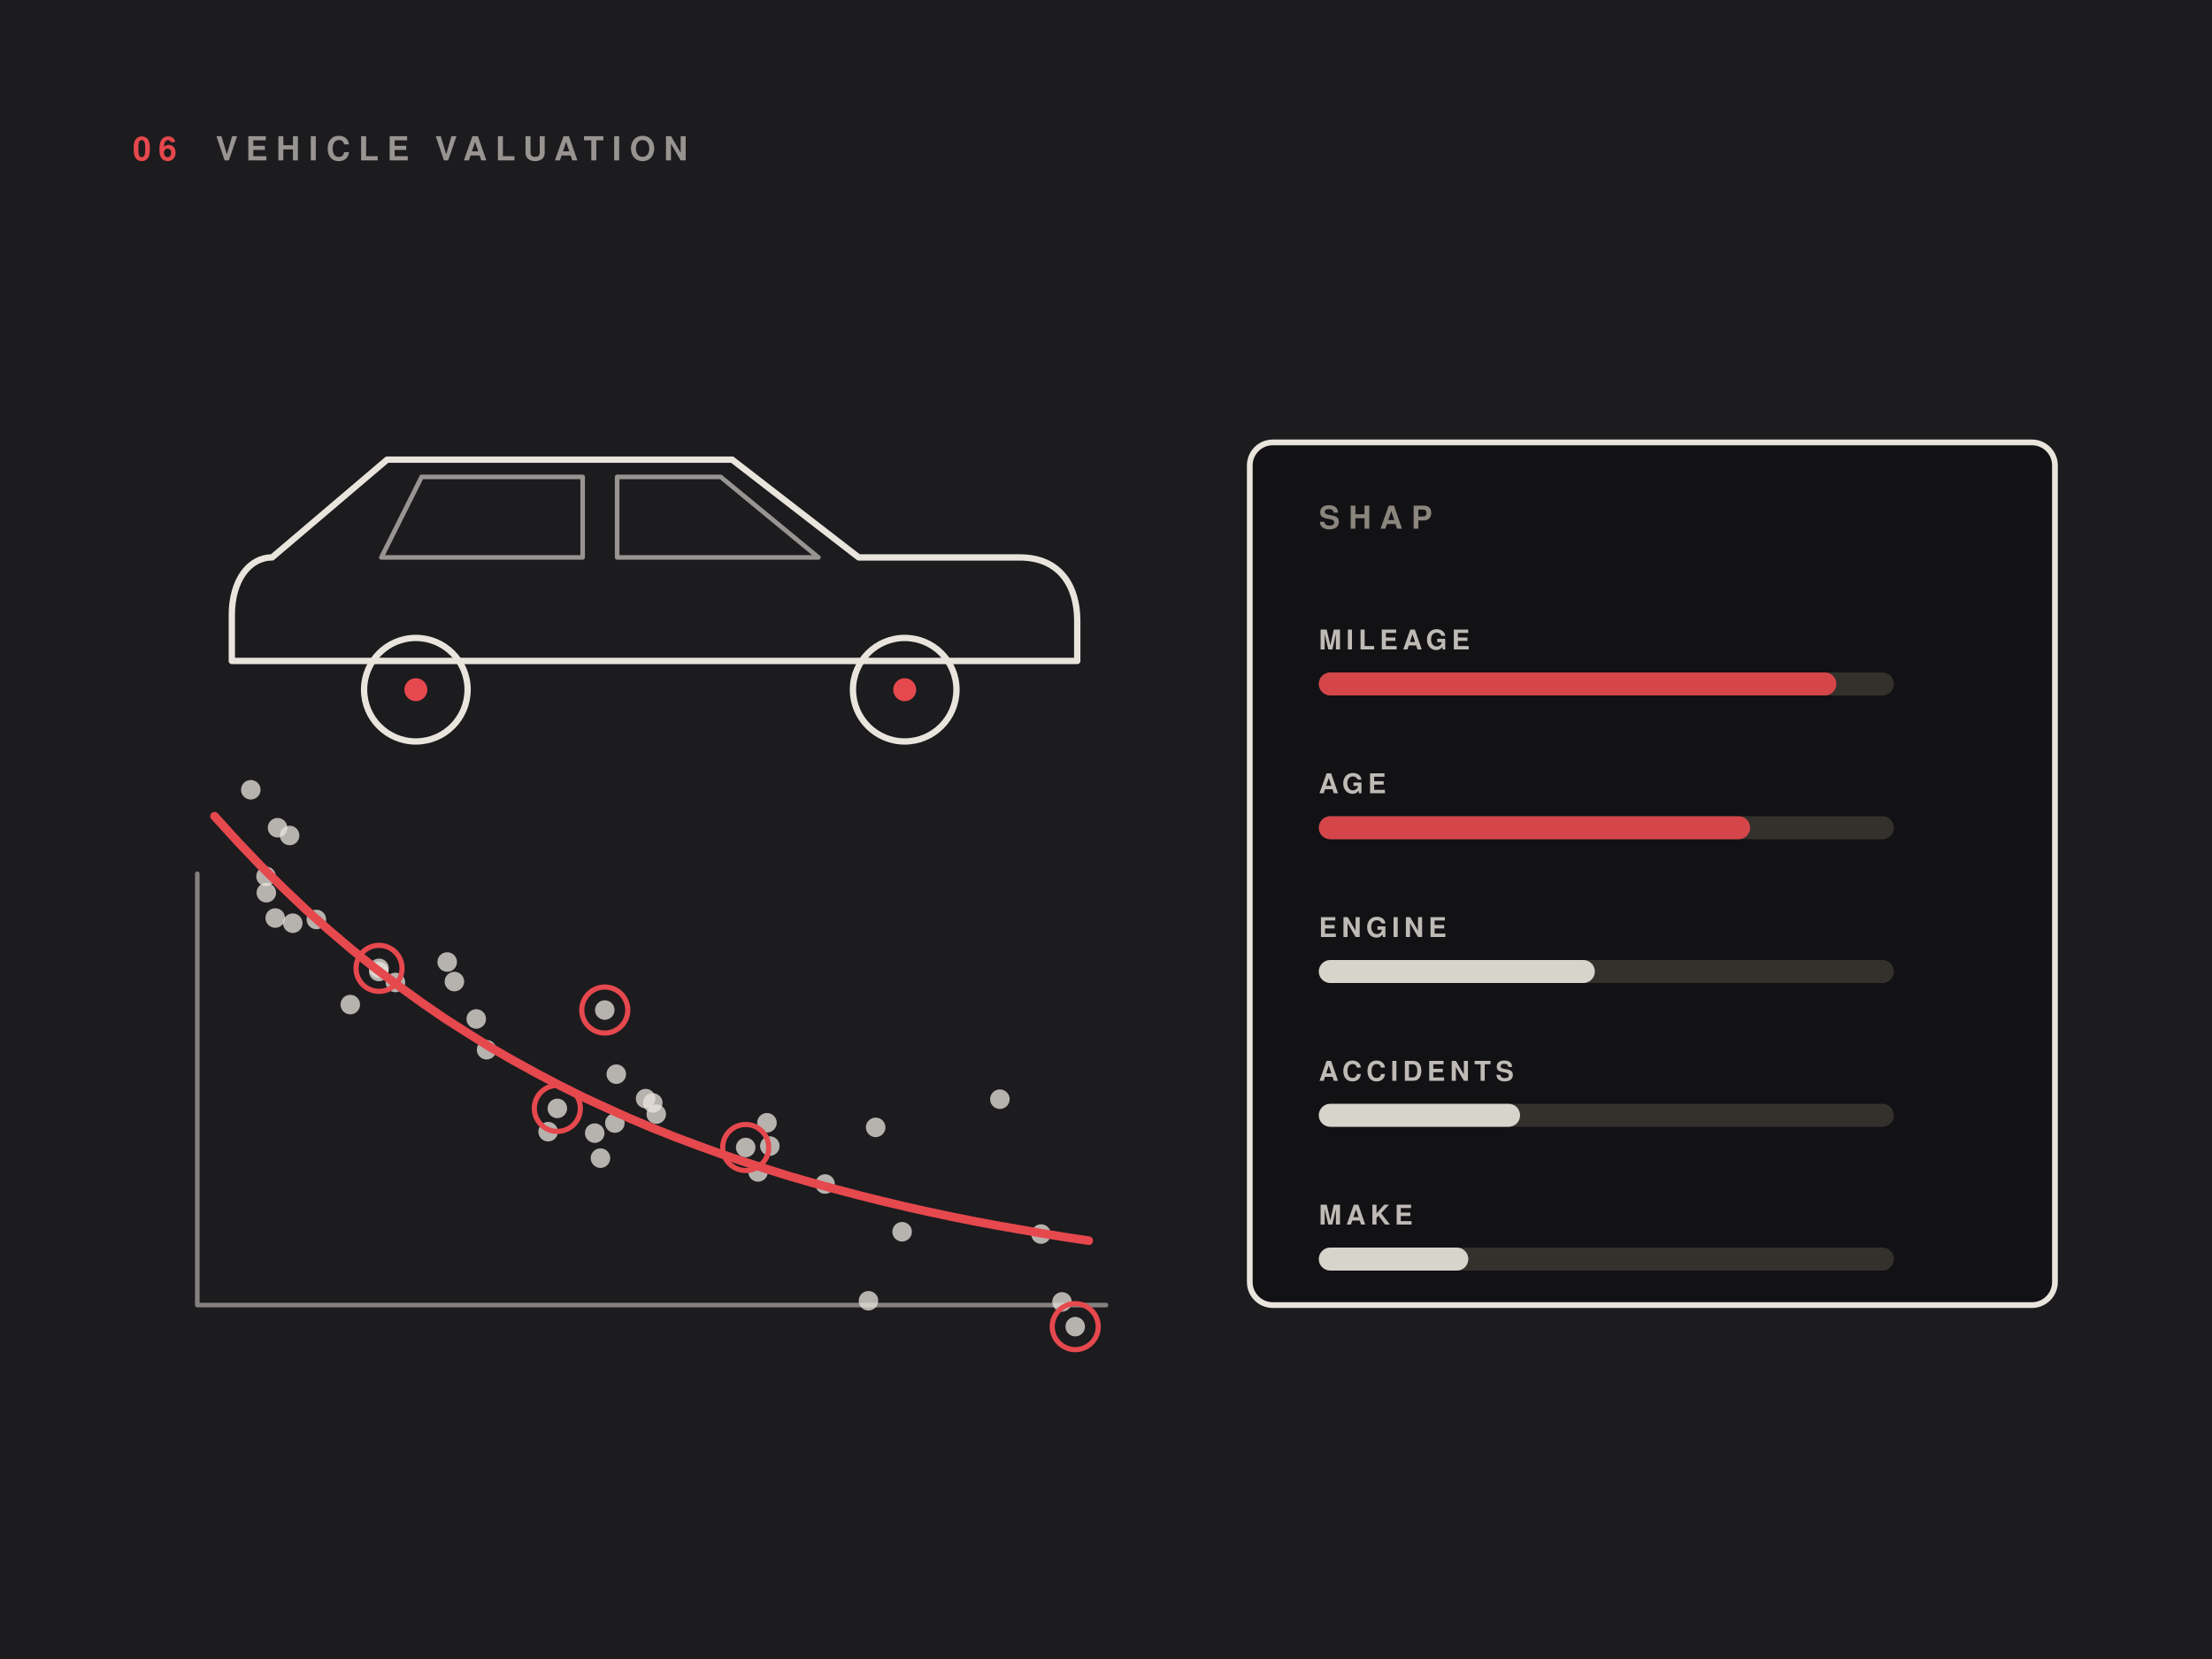
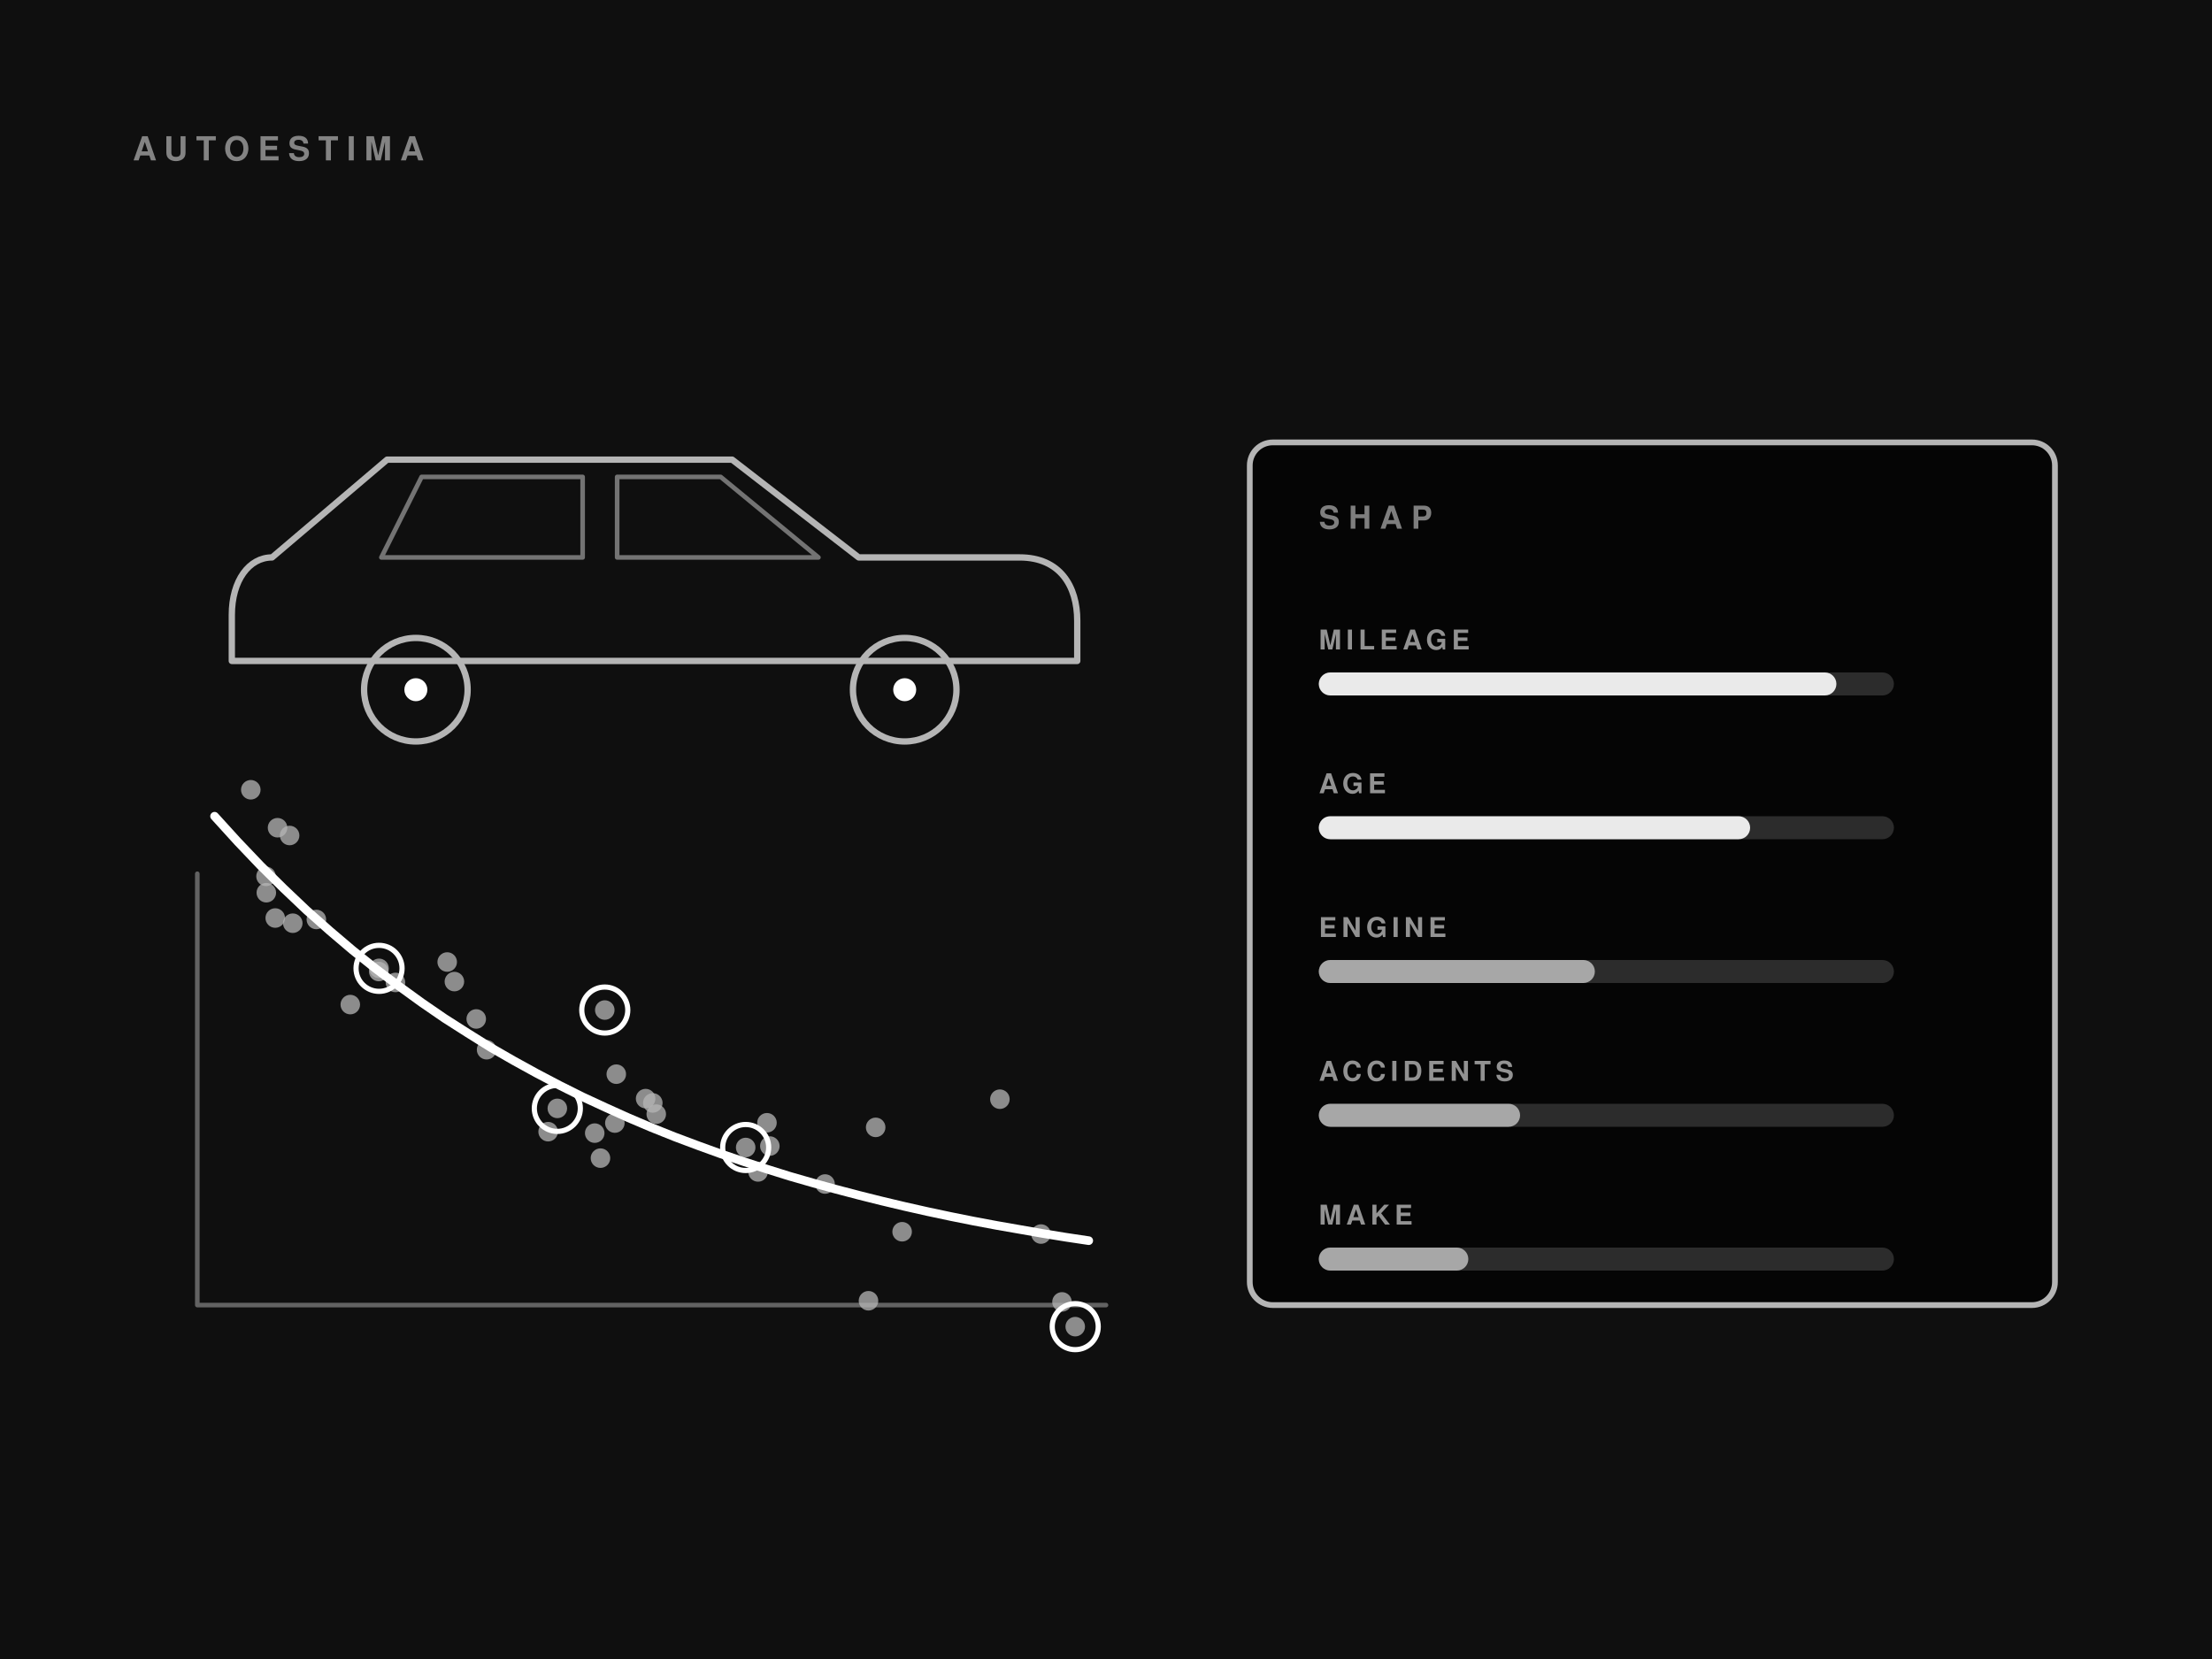
<svg xmlns="http://www.w3.org/2000/svg" viewBox="0 0 800 600" width="800" height="600" role="img">
-   <rect width="800" height="600" fill="#1C1B1E" />
+   <rect width="800" height="600" fill="#0F0F0F" />
  <g transform="translate(400 316) scale(1.04) translate(-400 -300)">
-     <path d="M110 190l40-34h120l44 34h56c14 0 20 10 20 22v14H96v-16c0-12 6-20 14-20z" stroke="#E9E5DD" stroke-width="2.2" fill="none" stroke-linecap="round" stroke-linejoin="round" opacity="1" />
-     <path d="M162 162l-14 28h70v-28zM230 162v28h70l-34-28z" stroke="#E9E5DD" stroke-width="1.6" fill="none" stroke-linecap="round" stroke-linejoin="round" opacity="0.6" />
-     <circle cx="160.0" cy="236.0" r="18" stroke="#E9E5DD" stroke-width="2.2" fill="none" opacity="1" />
-     <circle cx="330.0" cy="236.0" r="18" stroke="#E9E5DD" stroke-width="2.2" fill="none" opacity="1" />
-     <circle cx="160.0" cy="236.0" r="4" fill="#E5484D" opacity="1" />
-     <circle cx="330.0" cy="236.0" r="4" fill="#E5484D" opacity="1" />
-     <path d="M84 300V450H400" stroke="#E9E5DD" stroke-width="1.6" fill="none" stroke-linecap="round" stroke-linejoin="round" opacity="0.5" />
-     <circle cx="225.7" cy="347.4" r="3.4" fill="#E9E5DD" opacity="0.75" />
-     <circle cx="229.7" cy="369.7" r="3.4" fill="#E9E5DD" opacity="0.75" />
-     <circle cx="242.4" cy="379.7" r="3.4" fill="#E9E5DD" opacity="0.75" />
-     <circle cx="243.6" cy="383.6" r="3.4" fill="#E9E5DD" opacity="0.75" />
-     <circle cx="279.0" cy="403.7" r="3.4" fill="#E9E5DD" opacity="0.75" />
-     <circle cx="181.0" cy="350.5" r="3.4" fill="#E9E5DD" opacity="0.75" />
-     <circle cx="117.2" cy="317.2" r="3.4" fill="#E9E5DD" opacity="0.75" />
-     <circle cx="102.6" cy="270.8" r="3.4" fill="#E9E5DD" opacity="0.75" />
-     <circle cx="384.7" cy="448.9" r="3.4" fill="#E9E5DD" opacity="0.75" />
-     <circle cx="274.7" cy="395.2" r="3.4" fill="#E9E5DD" opacity="0.75" />
-     <circle cx="137.2" cy="345.5" r="3.4" fill="#E9E5DD" opacity="0.75" />
-     <circle cx="107.9" cy="300.9" r="3.4" fill="#E9E5DD" opacity="0.75" />
-     <circle cx="147.1" cy="334.0" r="3.4" fill="#E9E5DD" opacity="0.75" />
-     <circle cx="229.2" cy="386.7" r="3.4" fill="#E9E5DD" opacity="0.75" />
-     <circle cx="222.2" cy="390.2" r="3.4" fill="#E9E5DD" opacity="0.75" />
-     <circle cx="282.1" cy="386.6" r="3.4" fill="#E9E5DD" opacity="0.75" />
-     <circle cx="239.9" cy="378.2" r="3.4" fill="#E9E5DD" opacity="0.75" />
-     <circle cx="173.4" cy="337.5" r="3.4" fill="#E9E5DD" opacity="0.75" />
-     <circle cx="389.3" cy="457.5" r="3.4" fill="#E9E5DD" opacity="0.75" />
-     <circle cx="302.3" cy="407.9" r="3.4" fill="#E9E5DD" opacity="0.75" />
-     <circle cx="184.6" cy="361.2" r="3.4" fill="#E9E5DD" opacity="0.75" />
-     <circle cx="111.1" cy="315.4" r="3.4" fill="#E9E5DD" opacity="0.75" />
-     <circle cx="319.9" cy="388.2" r="3.4" fill="#E9E5DD" opacity="0.75" />
-     <circle cx="206.0" cy="389.7" r="3.4" fill="#E9E5DD" opacity="0.75" />
-     <circle cx="377.4" cy="425.3" r="3.4" fill="#E9E5DD" opacity="0.75" />
-     <circle cx="152.9" cy="337.8" r="3.4" fill="#E9E5DD" opacity="0.75" />
-     <circle cx="363.1" cy="378.4" r="3.4" fill="#E9E5DD" opacity="0.75" />
-     <circle cx="209.2" cy="381.6" r="3.4" fill="#E9E5DD" opacity="0.75" />
-     <circle cx="111.9" cy="284.0" r="3.4" fill="#E9E5DD" opacity="0.75" />
-     <circle cx="170.9" cy="330.7" r="3.4" fill="#E9E5DD" opacity="0.75" />
-     <circle cx="116.1" cy="286.7" r="3.4" fill="#E9E5DD" opacity="0.75" />
-     <circle cx="317.4" cy="448.5" r="3.4" fill="#E9E5DD" opacity="0.75" />
-     <circle cx="125.4" cy="315.9" r="3.4" fill="#E9E5DD" opacity="0.75" />
-     <circle cx="108.0" cy="306.6" r="3.4" fill="#E9E5DD" opacity="0.75" />
-     <circle cx="329.1" cy="424.5" r="3.4" fill="#E9E5DD" opacity="0.75" />
-     <circle cx="224.2" cy="398.9" r="3.4" fill="#E9E5DD" opacity="0.75" />
-     <circle cx="147.2" cy="332.9" r="3.4" fill="#E9E5DD" opacity="0.75" />
-     <circle cx="283.1" cy="394.7" r="3.4" fill="#E9E5DD" opacity="0.75" />
-     <path d="M90 280.0 L98 288.8 L106 297.2 L114 305.1 L122 312.7 L130 319.8 L138 326.6 L146 333.0 L154 339.0 L162 344.8 L170 350.3 L178 355.4 L186 360.4 L194 365.0 L202 369.4 L210 373.6 L218 377.6 L226 381.3 L234 384.9 L242 388.3 L250 391.5 L258 394.5 L266 397.4 L274 400.1 L282 402.7 L290 405.2 L298 407.5 L306 409.7 L314 411.8 L322 413.8 L330 415.7 L338 417.5 L346 419.2 L354 420.8 L362 422.3 L370 423.7 L378 425.1 L386 426.4 L394 427.6" stroke="#E5484D" stroke-width="3" fill="none" stroke-linecap="round" stroke-linejoin="round" opacity="1" />
-     <circle cx="225.7" cy="347.4" r="8" stroke="#E5484D" stroke-width="1.8" fill="none" opacity="1" />
-     <circle cx="274.7" cy="395.2" r="8" stroke="#E5484D" stroke-width="1.8" fill="none" opacity="1" />
-     <circle cx="389.3" cy="457.5" r="8" stroke="#E5484D" stroke-width="1.8" fill="none" opacity="1" />
-     <circle cx="209.2" cy="381.6" r="8" stroke="#E5484D" stroke-width="1.8" fill="none" opacity="1" />
-     <circle cx="147.2" cy="332.9" r="8" stroke="#E5484D" stroke-width="1.8" fill="none" opacity="1" />
-     <rect x="450.0" y="150.0" width="280.0" height="300.0" rx="8" stroke="#E9E5DD" stroke-width="2" fill="#121114" opacity="1" />
-     <text x="474" y="180" text-anchor="start" font-family="Figtree, 'Segoe UI', Helvetica, Arial, sans-serif" font-size="11" font-weight="700" letter-spacing="3" fill="#8A857D" opacity="1">SHAP</text>
-     <text x="474" y="222" text-anchor="start" font-family="Figtree, 'Segoe UI', Helvetica, Arial, sans-serif" font-size="9.5" font-weight="700" letter-spacing="1.6" fill="#E9E5DD" opacity="0.8">MILEAGE</text>
-     <rect x="474.0" y="230.0" width="200.0" height="8" rx="4.0" fill="#34312D" opacity="1" />
-     <rect x="474.0" y="230.0" width="180.0" height="8" rx="4.0" fill="#E5484D" opacity="0.9" />
-     <text x="474" y="272" text-anchor="start" font-family="Figtree, 'Segoe UI', Helvetica, Arial, sans-serif" font-size="9.5" font-weight="700" letter-spacing="1.6" fill="#E9E5DD" opacity="0.8">AGE</text>
-     <rect x="474.0" y="280.0" width="200.0" height="8" rx="4.0" fill="#34312D" opacity="1" />
-     <rect x="474.0" y="280.0" width="150.0" height="8" rx="4.0" fill="#E5484D" opacity="0.9" />
-     <text x="474" y="322" text-anchor="start" font-family="Figtree, 'Segoe UI', Helvetica, Arial, sans-serif" font-size="9.5" font-weight="700" letter-spacing="1.6" fill="#E9E5DD" opacity="0.8">ENGINE</text>
-     <rect x="474.0" y="330.0" width="200.0" height="8" rx="4.0" fill="#34312D" opacity="1" />
-     <rect x="474.0" y="330.0" width="96.0" height="8" rx="4.0" fill="#E9E5DD" opacity="0.9" />
-     <text x="474" y="372" text-anchor="start" font-family="Figtree, 'Segoe UI', Helvetica, Arial, sans-serif" font-size="9.5" font-weight="700" letter-spacing="1.6" fill="#E9E5DD" opacity="0.8">ACCIDENTS</text>
-     <rect x="474.0" y="380.0" width="200.0" height="8" rx="4.0" fill="#34312D" opacity="1" />
-     <rect x="474.0" y="380.0" width="70.0" height="8" rx="4.0" fill="#E9E5DD" opacity="0.9" />
-     <text x="474" y="422" text-anchor="start" font-family="Figtree, 'Segoe UI', Helvetica, Arial, sans-serif" font-size="9.5" font-weight="700" letter-spacing="1.6" fill="#E9E5DD" opacity="0.8">MAKE</text>
-     <rect x="474.0" y="430.0" width="200.0" height="8" rx="4.0" fill="#34312D" opacity="1" />
-     <rect x="474.0" y="430.0" width="52.0" height="8" rx="4.0" fill="#E9E5DD" opacity="0.9" />
+     <path d="M110 190l40-34h120l44 34h56c14 0 20 10 20 22v14H96v-16c0-12 6-20 14-20z" stroke="#B5B5B5" stroke-width="2.2" fill="none" stroke-linecap="round" stroke-linejoin="round" opacity="1" />
+     <path d="M162 162l-14 28h70v-28zM230 162v28h70l-34-28z" stroke="#B5B5B5" stroke-width="1.6" fill="none" stroke-linecap="round" stroke-linejoin="round" opacity="0.6" />
+     <circle cx="160.0" cy="236.0" r="18" stroke="#B5B5B5" stroke-width="2.2" fill="none" opacity="1" />
+     <circle cx="330.0" cy="236.0" r="18" stroke="#B5B5B5" stroke-width="2.2" fill="none" opacity="1" />
+     <circle cx="160.0" cy="236.0" r="4" fill="#FFFFFF" opacity="1" />
+     <circle cx="330.0" cy="236.0" r="4" fill="#FFFFFF" opacity="1" />
+     <path d="M84 300V450H400" stroke="#B5B5B5" stroke-width="1.6" fill="none" stroke-linecap="round" stroke-linejoin="round" opacity="0.5" />
+     <circle cx="225.7" cy="347.4" r="3.4" fill="#B5B5B5" opacity="0.75" />
+     <circle cx="229.7" cy="369.7" r="3.4" fill="#B5B5B5" opacity="0.75" />
+     <circle cx="242.4" cy="379.7" r="3.4" fill="#B5B5B5" opacity="0.75" />
+     <circle cx="243.6" cy="383.6" r="3.4" fill="#B5B5B5" opacity="0.75" />
+     <circle cx="279.0" cy="403.7" r="3.4" fill="#B5B5B5" opacity="0.75" />
+     <circle cx="181.0" cy="350.5" r="3.4" fill="#B5B5B5" opacity="0.75" />
+     <circle cx="117.2" cy="317.2" r="3.4" fill="#B5B5B5" opacity="0.75" />
+     <circle cx="102.6" cy="270.8" r="3.4" fill="#B5B5B5" opacity="0.75" />
+     <circle cx="384.7" cy="448.9" r="3.4" fill="#B5B5B5" opacity="0.75" />
+     <circle cx="274.7" cy="395.2" r="3.4" fill="#B5B5B5" opacity="0.75" />
+     <circle cx="137.2" cy="345.5" r="3.4" fill="#B5B5B5" opacity="0.75" />
+     <circle cx="107.9" cy="300.9" r="3.4" fill="#B5B5B5" opacity="0.75" />
+     <circle cx="147.1" cy="334.0" r="3.4" fill="#B5B5B5" opacity="0.75" />
+     <circle cx="229.2" cy="386.7" r="3.4" fill="#B5B5B5" opacity="0.75" />
+     <circle cx="222.2" cy="390.2" r="3.4" fill="#B5B5B5" opacity="0.75" />
+     <circle cx="282.1" cy="386.6" r="3.4" fill="#B5B5B5" opacity="0.75" />
+     <circle cx="239.9" cy="378.2" r="3.4" fill="#B5B5B5" opacity="0.75" />
+     <circle cx="173.4" cy="337.5" r="3.4" fill="#B5B5B5" opacity="0.75" />
+     <circle cx="389.3" cy="457.5" r="3.4" fill="#B5B5B5" opacity="0.75" />
+     <circle cx="302.3" cy="407.9" r="3.4" fill="#B5B5B5" opacity="0.75" />
+     <circle cx="184.6" cy="361.2" r="3.4" fill="#B5B5B5" opacity="0.75" />
+     <circle cx="111.1" cy="315.4" r="3.4" fill="#B5B5B5" opacity="0.75" />
+     <circle cx="319.9" cy="388.2" r="3.4" fill="#B5B5B5" opacity="0.75" />
+     <circle cx="206.0" cy="389.7" r="3.4" fill="#B5B5B5" opacity="0.75" />
+     <circle cx="377.4" cy="425.3" r="3.4" fill="#B5B5B5" opacity="0.75" />
+     <circle cx="152.9" cy="337.8" r="3.4" fill="#B5B5B5" opacity="0.75" />
+     <circle cx="363.1" cy="378.4" r="3.4" fill="#B5B5B5" opacity="0.75" />
+     <circle cx="209.2" cy="381.6" r="3.4" fill="#B5B5B5" opacity="0.75" />
+     <circle cx="111.9" cy="284.0" r="3.4" fill="#B5B5B5" opacity="0.75" />
+     <circle cx="170.9" cy="330.7" r="3.4" fill="#B5B5B5" opacity="0.75" />
+     <circle cx="116.1" cy="286.7" r="3.4" fill="#B5B5B5" opacity="0.75" />
+     <circle cx="317.4" cy="448.5" r="3.4" fill="#B5B5B5" opacity="0.75" />
+     <circle cx="125.4" cy="315.9" r="3.4" fill="#B5B5B5" opacity="0.75" />
+     <circle cx="108.0" cy="306.6" r="3.4" fill="#B5B5B5" opacity="0.75" />
+     <circle cx="329.1" cy="424.5" r="3.4" fill="#B5B5B5" opacity="0.75" />
+     <circle cx="224.2" cy="398.9" r="3.4" fill="#B5B5B5" opacity="0.75" />
+     <circle cx="147.2" cy="332.9" r="3.4" fill="#B5B5B5" opacity="0.75" />
+     <circle cx="283.1" cy="394.7" r="3.4" fill="#B5B5B5" opacity="0.75" />
+     <path d="M90 280.0 L98 288.8 L106 297.2 L114 305.1 L122 312.7 L130 319.8 L138 326.6 L146 333.0 L154 339.0 L162 344.8 L170 350.3 L178 355.4 L186 360.4 L194 365.0 L202 369.4 L210 373.6 L218 377.6 L226 381.3 L234 384.9 L242 388.3 L250 391.5 L258 394.5 L266 397.4 L274 400.1 L282 402.7 L290 405.2 L298 407.5 L306 409.7 L314 411.8 L322 413.8 L330 415.7 L338 417.5 L346 419.2 L354 420.8 L362 422.3 L370 423.7 L378 425.1 L386 426.4 L394 427.6" stroke="#FFFFFF" stroke-width="3" fill="none" stroke-linecap="round" stroke-linejoin="round" opacity="1" />
+     <circle cx="225.7" cy="347.4" r="8" stroke="#FFFFFF" stroke-width="1.8" fill="none" opacity="1" />
+     <circle cx="274.7" cy="395.2" r="8" stroke="#FFFFFF" stroke-width="1.8" fill="none" opacity="1" />
+     <circle cx="389.3" cy="457.5" r="8" stroke="#FFFFFF" stroke-width="1.8" fill="none" opacity="1" />
+     <circle cx="209.2" cy="381.6" r="8" stroke="#FFFFFF" stroke-width="1.8" fill="none" opacity="1" />
+     <circle cx="147.2" cy="332.9" r="8" stroke="#FFFFFF" stroke-width="1.8" fill="none" opacity="1" />
+     <rect x="450.0" y="150.0" width="280.0" height="300.0" rx="8" stroke="#B5B5B5" stroke-width="2" fill="#050505" opacity="1" />
+     <text x="474" y="180" text-anchor="start" font-family="Figtree, 'Segoe UI', Helvetica, Arial, sans-serif" font-size="11" font-weight="700" letter-spacing="3" fill="#7E7E7E" opacity="1">SHAP</text>
+     <text x="474" y="222" text-anchor="start" font-family="Figtree, 'Segoe UI', Helvetica, Arial, sans-serif" font-size="9.5" font-weight="700" letter-spacing="1.6" fill="#B5B5B5" opacity="0.8">MILEAGE</text>
+     <rect x="474.0" y="230.0" width="200.0" height="8" rx="4.0" fill="#2C2C2C" opacity="1" />
+     <rect x="474.0" y="230.0" width="180.0" height="8" rx="4.0" fill="#FFFFFF" opacity="0.9" />
+     <text x="474" y="272" text-anchor="start" font-family="Figtree, 'Segoe UI', Helvetica, Arial, sans-serif" font-size="9.5" font-weight="700" letter-spacing="1.6" fill="#B5B5B5" opacity="0.8">AGE</text>
+     <rect x="474.0" y="280.0" width="200.0" height="8" rx="4.0" fill="#2C2C2C" opacity="1" />
+     <rect x="474.0" y="280.0" width="150.0" height="8" rx="4.0" fill="#FFFFFF" opacity="0.9" />
+     <text x="474" y="322" text-anchor="start" font-family="Figtree, 'Segoe UI', Helvetica, Arial, sans-serif" font-size="9.5" font-weight="700" letter-spacing="1.6" fill="#B5B5B5" opacity="0.8">ENGINE</text>
+     <rect x="474.0" y="330.0" width="200.0" height="8" rx="4.0" fill="#2C2C2C" opacity="1" />
+     <rect x="474.0" y="330.0" width="96.0" height="8" rx="4.0" fill="#B5B5B5" opacity="0.9" />
+     <text x="474" y="372" text-anchor="start" font-family="Figtree, 'Segoe UI', Helvetica, Arial, sans-serif" font-size="9.5" font-weight="700" letter-spacing="1.6" fill="#B5B5B5" opacity="0.8">ACCIDENTS</text>
+     <rect x="474.0" y="380.0" width="200.0" height="8" rx="4.0" fill="#2C2C2C" opacity="1" />
+     <rect x="474.0" y="380.0" width="70.0" height="8" rx="4.0" fill="#B5B5B5" opacity="0.9" />
+     <text x="474" y="422" text-anchor="start" font-family="Figtree, 'Segoe UI', Helvetica, Arial, sans-serif" font-size="9.5" font-weight="700" letter-spacing="1.6" fill="#B5B5B5" opacity="0.8">MAKE</text>
+     <rect x="474.0" y="430.0" width="200.0" height="8" rx="4.0" fill="#2C2C2C" opacity="1" />
+     <rect x="474.0" y="430.0" width="52.0" height="8" rx="4.0" fill="#B5B5B5" opacity="0.9" />
  </g>
-   <text x="48" y="58" text-anchor="start" font-family="Figtree, 'Segoe UI', Helvetica, Arial, sans-serif" font-size="12" font-weight="700" letter-spacing="2.6" fill="#E5484D" opacity="1">06</text>
-   <text x="78" y="58" text-anchor="start" font-family="Figtree, 'Segoe UI', Helvetica, Arial, sans-serif" font-size="12" font-weight="600" letter-spacing="3" fill="#E9E5DD" opacity="0.6">VEHICLE VALUATION</text>
+   <text x="48" y="58" text-anchor="start" font-family="Figtree, 'Segoe UI', Helvetica, Arial, sans-serif" font-size="12" font-weight="600" letter-spacing="3" fill="#B5B5B5" opacity="0.7">AUTOESTIMA</text>
</svg>
